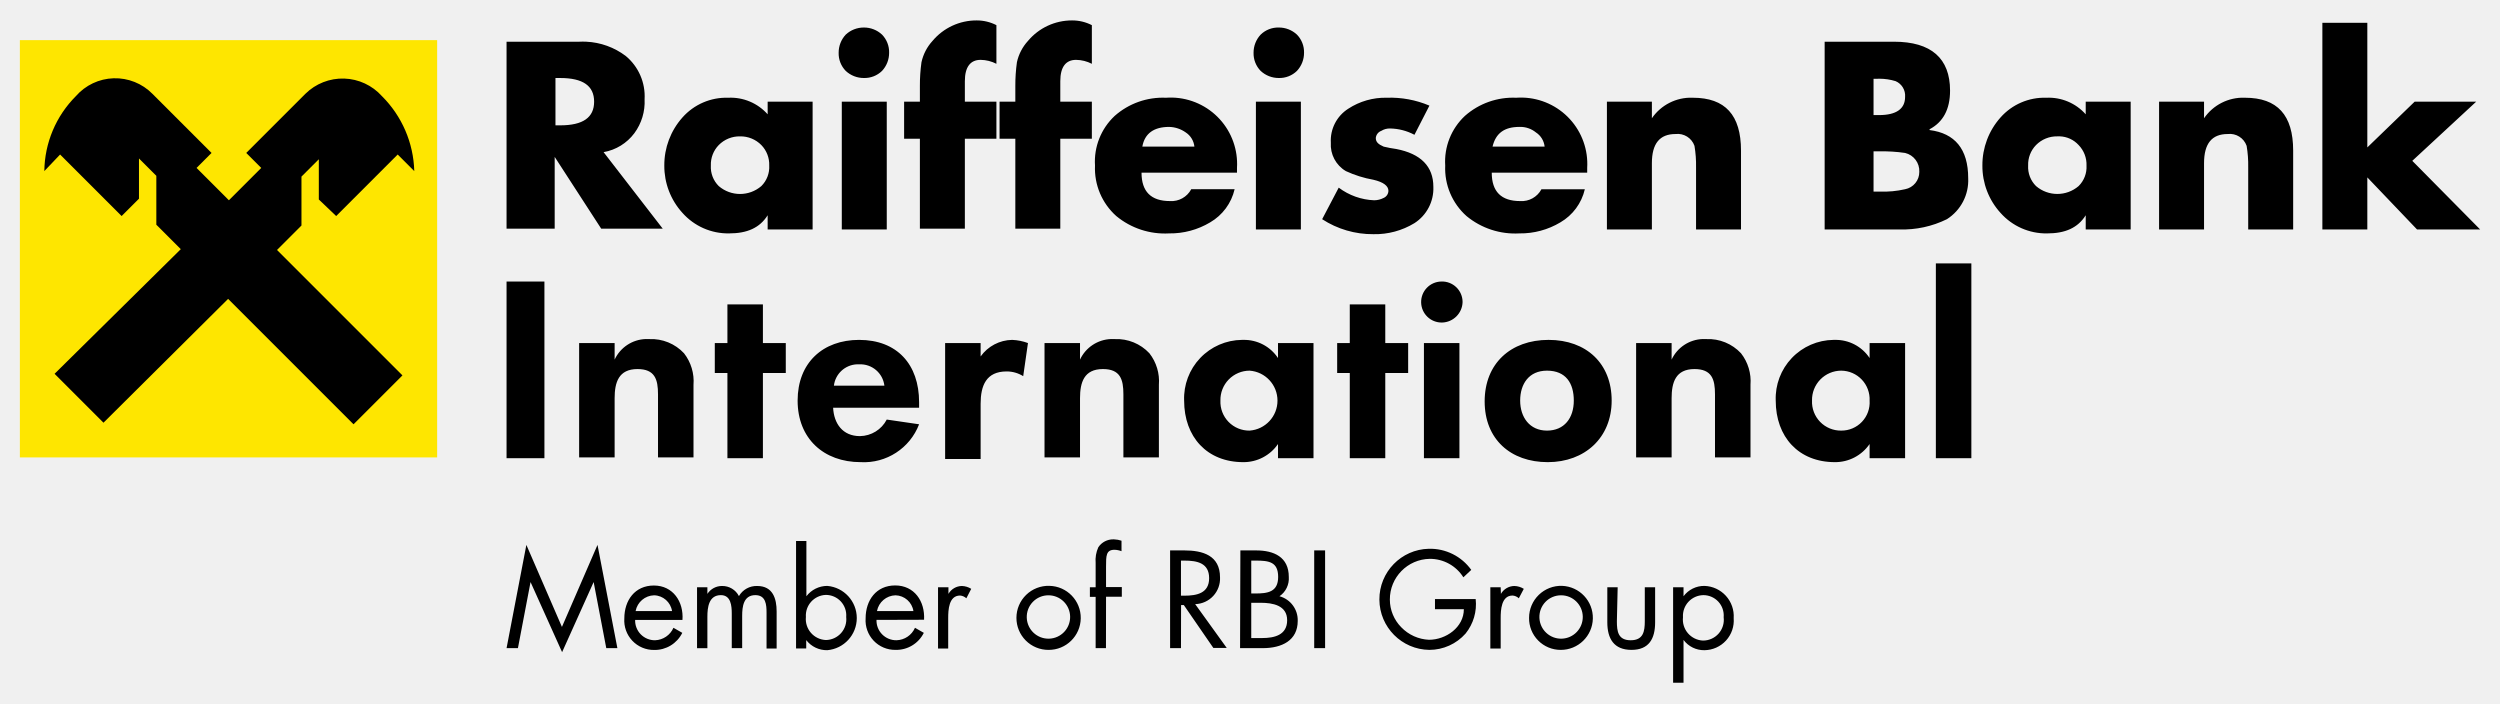
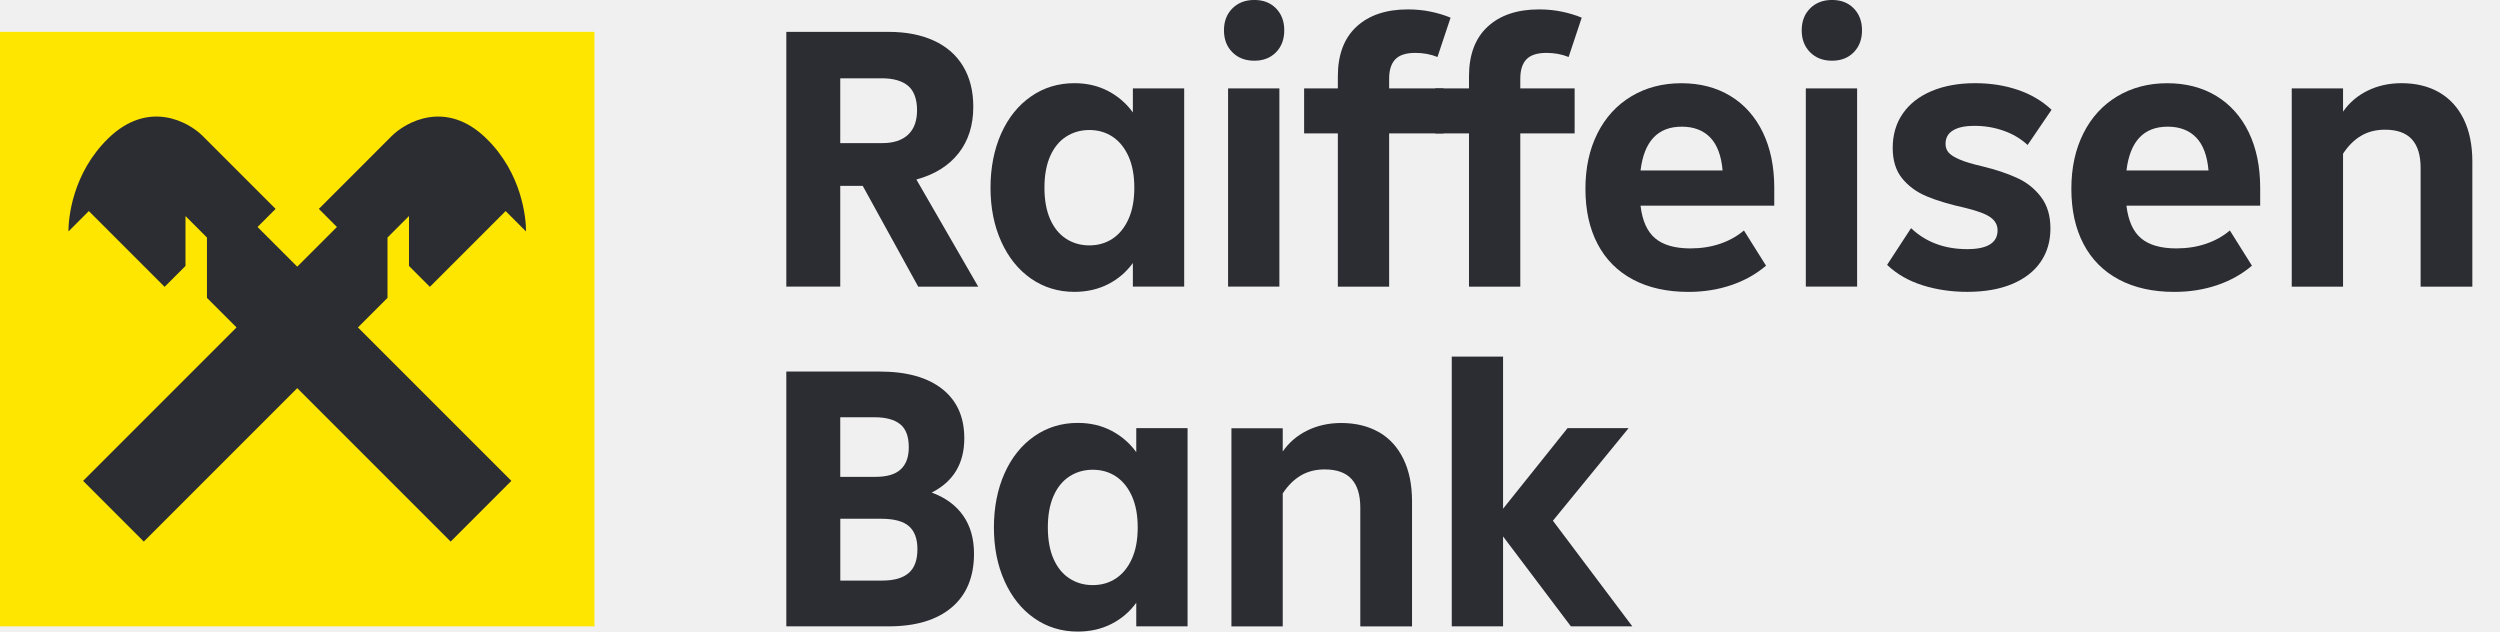
- <svg xmlns="http://www.w3.org/2000/svg" id="svg127" version="1.1" width="1024" height="288" viewBox="-2.519 -2.519 316.938 88.999">
-   <defs id="defs124">
-     <style id="style162">.cls-1{fill:#fee600;}</style>
+ <svg xmlns="http://www.w3.org/2000/svg" width="190" height="48" viewBox="0 0 190 48" fill="none">
+   <g clip-path="url(#clip0_6491_75555)">
+     <path d="M69.782 21.782L65.567 14.124H63.859V21.782H59.76V2.422H67.535C68.865 2.422 70.013 2.646 70.981 3.092C71.95 3.539 72.689 4.188 73.201 5.044C73.713 5.899 73.97 6.923 73.97 8.119C73.97 9.524 73.596 10.699 72.847 11.65C72.098 12.602 71.029 13.265 69.645 13.643L74.345 21.786H69.789L69.782 21.782ZM63.859 5.951V10.877H67.047C67.903 10.877 68.556 10.664 69.013 10.238C69.47 9.812 69.696 9.19 69.696 8.373C69.696 7.555 69.47 6.902 69.013 6.521C68.556 6.14 67.893 5.951 67.02 5.951H63.859Z" fill="#2B2D33" />
+     <path d="M86.098 6.72H89.998V21.782H86.098V19.989C85.604 20.672 84.978 21.209 84.219 21.597C83.46 21.985 82.604 22.181 81.656 22.181C80.423 22.181 79.32 21.844 78.354 21.171C77.385 20.497 76.633 19.556 76.09 18.35C75.547 17.144 75.279 15.784 75.279 14.265C75.279 12.746 75.551 11.355 76.09 10.149C76.63 8.943 77.385 8.005 78.354 7.332C79.323 6.658 80.423 6.322 81.656 6.322C82.604 6.322 83.46 6.521 84.219 6.919C84.978 7.318 85.604 7.861 86.098 8.545V6.72ZM84.559 18.137C85.071 17.797 85.477 17.295 85.769 16.642C86.064 15.986 86.208 15.196 86.208 14.265C86.208 13.334 86.061 12.544 85.769 11.887C85.473 11.235 85.071 10.733 84.559 10.393C84.047 10.053 83.46 9.881 82.793 9.881C82.127 9.881 81.536 10.053 81.013 10.393C80.491 10.733 80.089 11.235 79.804 11.887C79.519 12.544 79.378 13.334 79.378 14.265C79.378 15.196 79.519 15.986 79.804 16.642C80.089 17.295 80.491 17.797 81.013 18.137C81.536 18.481 82.13 18.649 82.793 18.649C83.456 18.649 84.047 18.477 84.559 18.137Z" fill="#2B2D33" />
+     <path d="M93.66 3.972C93.234 3.546 93.021 2.989 93.021 2.305C93.021 1.622 93.234 1.065 93.66 0.639C94.086 0.213 94.643 -0.003 95.327 -0.003C96.01 -0.003 96.56 0.21 96.979 0.639C97.395 1.065 97.604 1.622 97.604 2.305C97.604 2.989 97.395 3.546 96.979 3.972C96.56 4.398 96.01 4.614 95.327 4.614C94.643 4.614 94.086 4.401 93.66 3.972ZM97.233 21.782H93.334V6.72H97.233V21.782Z" fill="#2B2D33" />
+     <path d="M105.575 6.72H109.705V10.139H105.575V21.786H101.676V10.139H99.113V6.72H101.676V5.81C101.676 4.157 102.15 2.896 103.098 2.024C104.046 1.151 105.348 0.715 106.998 0.715C107.606 0.715 108.183 0.77 108.736 0.886C109.286 1 109.791 1.154 110.244 1.343L109.248 4.332C108.736 4.123 108.176 4.02 107.568 4.02C106.864 4.02 106.359 4.181 106.046 4.504C105.733 4.827 105.575 5.322 105.575 5.985V6.724V6.72Z" fill="#2B2D33" />
+     <path d="M115.542 6.72H119.672V10.139H115.542V21.786H111.643V10.139H109.08V6.72H111.643V5.81C111.643 4.157 112.117 2.896 113.065 2.024C114.013 1.151 115.315 0.715 116.965 0.715C117.573 0.715 118.15 0.77 118.703 0.886C119.253 1 119.758 1.154 120.211 1.343L119.215 4.332C118.703 4.123 118.143 4.02 117.535 4.02C116.831 4.02 116.326 4.181 116.013 4.504C115.7 4.827 115.542 5.322 115.542 5.985V6.724V6.72Z" fill="#2B2D33" />
+     <path d="M134.847 15.632H124.681C124.815 16.773 125.183 17.598 125.791 18.11C126.399 18.621 127.289 18.879 128.467 18.879C129.282 18.879 130.037 18.762 130.731 18.525C131.425 18.288 132.027 17.951 132.539 17.515L134.219 20.192C133.459 20.837 132.576 21.332 131.57 21.672C130.563 22.012 129.481 22.184 128.323 22.184C126.691 22.184 125.286 21.872 124.107 21.246C122.929 20.621 122.032 19.717 121.417 18.542C120.799 17.364 120.493 15.969 120.493 14.358C120.493 12.746 120.795 11.358 121.403 10.142C122.012 8.926 122.871 7.988 123.98 7.321C125.09 6.658 126.358 6.325 127.78 6.325C129.203 6.325 130.446 6.648 131.511 7.294C132.573 7.94 133.394 8.861 133.975 10.056C134.552 11.252 134.844 12.657 134.844 14.272V15.639L134.847 15.632ZM124.681 12.956H130.917C130.821 11.836 130.508 11.001 129.979 10.451C129.446 9.902 128.725 9.627 127.814 9.627C125.994 9.627 124.949 10.736 124.681 12.959V12.956Z" fill="#2B2D33" />
+     <path d="M137.568 3.972C137.142 3.546 136.929 2.989 136.929 2.305C136.929 1.622 137.142 1.065 137.568 0.639C137.994 0.213 138.551 -0.003 139.235 -0.003C139.918 -0.003 140.468 0.21 140.887 0.639C141.303 1.065 141.513 1.622 141.513 2.305C141.513 2.989 141.303 3.546 140.887 3.972C140.468 4.398 139.918 4.614 139.235 4.614C138.551 4.614 137.994 4.401 137.568 3.972ZM141.141 21.782H137.242V6.72H141.141V21.782Z" fill="#2B2D33" />
+     <path d="M146.123 21.683C145.058 21.349 144.158 20.834 143.419 20.13L145.24 17.34C146.36 18.401 147.783 18.934 149.511 18.934C150.27 18.934 150.844 18.817 151.232 18.577C151.62 18.34 151.816 17.982 151.816 17.508C151.816 17.11 151.641 16.783 151.291 16.526C150.94 16.268 150.298 16.027 149.37 15.801C148.174 15.536 147.192 15.241 146.422 14.918C145.653 14.595 145.031 14.138 144.557 13.55C144.083 12.963 143.845 12.193 143.845 11.245C143.845 10.238 144.103 9.366 144.615 8.627C145.127 7.888 145.859 7.318 146.807 6.919C147.755 6.521 148.858 6.322 150.109 6.322C151.284 6.322 152.373 6.493 153.369 6.834C154.366 7.174 155.214 7.679 155.918 8.342L154.098 11.018C153.586 10.544 152.978 10.183 152.277 9.936C151.576 9.689 150.844 9.565 150.085 9.565C149.325 9.565 148.813 9.678 148.432 9.909C148.051 10.135 147.862 10.479 147.862 10.932C147.862 11.197 147.941 11.42 148.102 11.602C148.264 11.784 148.542 11.956 148.944 12.128C149.346 12.3 149.913 12.468 150.652 12.64C151.675 12.887 152.558 13.183 153.3 13.523C154.043 13.863 154.647 14.347 155.121 14.976C155.596 15.601 155.833 16.398 155.833 17.367C155.833 18.336 155.585 19.181 155.09 19.903C154.596 20.624 153.874 21.184 152.926 21.583C151.978 21.982 150.837 22.181 149.507 22.181C148.312 22.181 147.182 22.016 146.12 21.683H146.123Z" fill="#2B2D33" />
+     <path d="M171.778 15.632H161.611C161.745 16.773 162.113 17.598 162.721 18.11C163.329 18.621 164.219 18.879 165.397 18.879C166.212 18.879 166.968 18.762 167.662 18.525C168.356 18.288 168.957 17.951 169.469 17.515L171.149 20.192C170.389 20.837 169.507 21.332 168.5 21.672C167.493 22.012 166.411 22.184 165.253 22.184C163.621 22.184 162.216 21.872 161.038 21.246C159.859 20.621 158.962 19.717 158.347 18.542C157.729 17.364 157.423 15.969 157.423 14.358C157.423 12.746 157.726 11.358 158.334 10.142C158.942 8.926 159.801 7.988 160.91 7.321C162.02 6.658 163.288 6.325 164.71 6.325C166.133 6.325 167.376 6.648 168.441 7.294C169.503 7.94 170.324 8.861 170.905 10.056C171.482 11.252 171.774 12.657 171.774 14.272V15.639L171.778 15.632ZM161.611 12.956H167.847C167.751 11.836 167.438 11.001 166.909 10.451C166.377 9.902 165.655 9.627 164.745 9.627C162.924 9.627 161.879 10.736 161.611 12.959V12.956Z" fill="#2B2D33" />
+     <path d="M185.376 7.019C186.183 7.483 186.805 8.163 187.242 9.056C187.678 9.95 187.898 11.022 187.898 12.276V21.786H183.967V12.76C183.967 11.791 183.744 11.066 183.297 10.582C182.851 10.098 182.174 9.857 181.26 9.857C180.576 9.857 179.975 10.008 179.453 10.314C178.931 10.62 178.47 11.073 178.072 11.681V21.789H174.172V6.72H178.072V8.486C178.546 7.802 179.168 7.27 179.937 6.892C180.707 6.514 181.566 6.322 182.514 6.322C183.614 6.322 184.569 6.555 185.376 7.019Z" fill="#2B2D33" />
+     <path d="M73.201 39.188C73.751 39.974 74.025 40.94 74.025 42.077C74.025 43.843 73.459 45.207 72.332 46.162C71.201 47.12 69.604 47.602 67.535 47.602H59.76V28.238H66.852C68.903 28.238 70.487 28.678 71.607 29.561C72.727 30.444 73.287 31.691 73.287 33.306C73.287 35.223 72.462 36.6 70.809 37.435C71.854 37.817 72.651 38.401 73.201 39.188ZM63.859 31.711V36.24H66.536C67.408 36.24 68.051 36.051 68.456 35.669C68.865 35.291 69.068 34.731 69.068 33.989C69.068 33.175 68.848 32.591 68.411 32.237C67.975 31.887 67.319 31.711 66.446 31.711H63.856H63.859ZM67.047 44.124C67.941 44.124 68.607 43.936 69.054 43.554C69.501 43.176 69.724 42.568 69.724 41.733C69.724 40.953 69.511 40.376 69.085 39.995C68.659 39.617 67.951 39.425 66.965 39.425H63.863V44.124H67.051H67.047Z" fill="#2B2D33" />
+     <path d="M86.356 32.539H90.255V47.602H86.356V45.808C85.861 46.492 85.236 47.028 84.477 47.416C83.717 47.804 82.862 48 81.914 48C80.68 48 79.577 47.663 78.612 46.99C77.643 46.316 76.891 45.375 76.348 44.169C75.805 42.963 75.537 41.603 75.537 40.084C75.537 38.566 75.808 37.174 76.348 35.968C76.887 34.762 77.643 33.824 78.612 33.151C79.581 32.478 80.68 32.141 81.914 32.141C82.862 32.141 83.717 32.34 84.477 32.739C85.236 33.137 85.861 33.68 86.356 34.364V32.539ZM84.817 43.956C85.329 43.616 85.734 43.114 86.026 42.462C86.322 41.806 86.466 41.015 86.466 40.084C86.466 39.153 86.318 38.363 86.026 37.707C85.731 37.054 85.329 36.552 84.817 36.212C84.305 35.872 83.717 35.7 83.051 35.7C82.384 35.7 81.793 35.872 81.271 36.212C80.749 36.552 80.347 37.054 80.062 37.707C79.777 38.363 79.636 39.153 79.636 40.084C79.636 41.015 79.777 41.806 80.062 42.462C80.347 43.114 80.749 43.616 81.271 43.956C81.793 44.3 82.388 44.468 83.051 44.468C83.714 44.468 84.305 44.296 84.817 43.956Z" fill="#2B2D33" />
+     <path d="M104.792 32.838C105.599 33.302 106.221 33.982 106.657 34.876C107.094 35.769 107.314 36.841 107.314 38.095V47.605H103.383V38.579C103.383 37.611 103.16 36.886 102.713 36.401C102.267 35.917 101.59 35.676 100.676 35.676C99.992 35.676 99.391 35.827 98.869 36.133C98.347 36.439 97.886 36.892 97.488 37.501V47.608H93.588V32.546H97.488V34.312C97.962 33.629 98.584 33.096 99.353 32.718C100.123 32.34 100.982 32.148 101.93 32.148C103.029 32.148 103.985 32.381 104.792 32.845V32.838Z" fill="#2B2D33" />
+     <path d="M118.019 39.572L124.056 47.602H119.387L114.233 40.768V47.602H110.334V27.101H114.233V38.662L119.133 32.539H123.774L118.023 39.572H118.019Z" fill="#2B2D33" />
+     <path d="M45.179 2.419H0V47.602H45.179V2.419Z" fill="#FEE600" />
+     <path fill-rule="evenodd" clip-rule="evenodd" d="M32.67 21.799L38.428 16.041L39.967 17.581L39.978 17.57C39.978 16.581 39.686 13.179 36.954 10.517C33.897 7.535 30.835 9.28 29.777 10.331L24.232 15.876L25.606 17.251L22.59 20.267L19.573 17.251L20.947 15.876L15.402 10.331C14.348 9.276 11.286 7.535 8.225 10.517C5.494 13.179 5.202 16.581 5.202 17.57L5.212 17.581L6.751 16.041L12.509 21.799L14.097 20.212V16.419L15.729 18.051V22.638L17.976 24.885L6.315 36.545L10.929 41.16L22.59 29.499L34.25 41.16L38.864 36.545L27.204 24.885L29.451 22.638V18.051L31.083 16.419V20.212L32.67 21.799Z" fill="#2B2D33" />
+   </g>
+   <defs>
+     <clipPath id="clip0_6491_75555">
+       <rect width="187.894" height="48" fill="white" />
+     </clipPath>
  </defs>
-   <polygon style="fill:#fee600;fill-opacity:1" id="polygon13" points="52.9,55.4 0,55.4 0,2.5 52.9,2.5 " class="cls-1" transform="translate(0,8.3265895e-5)" />
-   <path id="path17" d="m 26.4,35.3 15.9,15.9 6.2,-6.2 -15.9,-15.9 3.1,-3.1 v -6.2 l 2.2,-2.2 v 5.1 l 2.2,2.1 7.8,-7.8 2.1,2.1 a 13.92,13.92 0 0 0 -4.1,-9.5 6.7,6.7 0 0 0 -9.7,-0.3 l -7.5,7.5 1.9,1.9 -4.1,4.1 -4.1,-4.1 1.9,-1.9 -7.5,-7.5 a 6.62,6.62 0 0 0 -9.7,0.3 13.66,13.66 0 0 0 -4,9.5 l 2,-2.1 7.8,7.8 2.2,-2.2 v -5.1 l 2.2,2.2 v 6.2 l 3.1,3.1 -16,15.8 6.2,6.2 z" />
-   <path id="path19" d="M 121.301,8.3265895e-5 A 7.26,7.26 0 0 0 115.699,2.6 a 5.85,5.85 0 0 0 -1.398,2.701 21.13,21.13 0 0 0 -0.201,3 v 2 h -2 v 4.699 h 2 v 11.4 h 5.701 v -11.4 h 4 v -4.699 h -4 V 7.699 c 0,-1.8 0.7,-2.699 2,-2.699 a 4.47,4.47 0 0 1 2,0.5 V 0.6 a 5.42,5.42 0 0 0 -2.5,-0.6 z m 12.1,0 A 7.26,7.26 0 0 0 127.801,2.6 a 5.85,5.85 0 0 0 -1.4,2.701 21.13,21.13 0 0 0 -0.201,3 v 2 h -2 v 4.699 h 2 v 11.4 h 5.701 v -11.4 h 4 v -4.699 h -4 V 7.699 c 0,-1.8 0.7,-2.699 2,-2.699 a 4.47,4.47 0 0 1 2,0.5 V 0.6 a 5.42,5.42 0 0 0 -2.5,-0.6 z M 291.9,0.301 V 26.5 h 5.699 v -6.6 l 6.301,6.6 h 8 l -8.6,-8.699 8.1,-7.5 h -7.801 l -6,5.799 V 0.301 Z M 107,0.9 a 3.34,3.34 0 0 0 -2.301,0.9 3.34,3.34 0 0 0 -0.898,2.299 3.17,3.17 0 0 0 0.898,2.301 3.34,3.34 0 0 0 2.301,0.9 3.17,3.17 0 0 0 2.301,-0.9 3.34,3.34 0 0 0 0.898,-2.301 3.17,3.17 0 0 0 -0.898,-2.299 A 3.34,3.34 0 0 0 107,0.9 Z m 52.6,0 a 3.17,3.17 0 0 0 -2.299,0.9 3.34,3.34 0 0 0 -0.9,2.299 3.17,3.17 0 0 0 0.9,2.301 3.34,3.34 0 0 0 2.299,0.9 3.17,3.17 0 0 0 2.301,-0.9 3.34,3.34 0 0 0 0.9,-2.301 3.17,3.17 0 0 0 -0.9,-2.299 3.34,3.34 0 0 0 -2.301,-0.9 z M 71.799,2.697 a 9,9 0 0 0 -0.898,0.002 H 61.699 V 26.401 h 6.102 v -9.1 l 5.898,9.1 H 81.5 L 74,16.699 a 6.21,6.21 0 0 0 3.9,-2.398 6.68,6.68 0 0 0 1.299,-4.301 6.64,6.64 0 0 0 -2.398,-5.5 9,9 0 0 0 -5.002,-1.803 z m 157.002,0.002 V 26.5 h 9.5 a 12.71,12.71 0 0 0 6,-1.301 A 5.83,5.83 0 0 0 247,20 c 0,-3.7 -1.7,-5.7 -4.9,-6.1 v -0.1 c 1.7,-0.9 2.6,-2.5 2.6,-4.9 0,-4.1 -2.4,-6.201 -7.1,-6.201 z M 67.9,7.301 H 68.5 c 2.9,0 4.301,1 4.301,3 0,2 -1.401,3 -4.301,3 H 67.9 V 7.401 Z m 167.83,0.09 a 7,7 0 0 1 2.07,0.309 2,2 0 0 1 1.199,2 c 0,1.5 -1.101,2.301 -3.301,2.301 H 235 V 7.401 h 0.4 a 7,7 0 0 1 0.33,-0.01 z m -89.59,2.393 a 8.42,8.42 0 0 0 -0.84,0.018 9.2,9.2 0 0 0 -6.5,2.299 7.93,7.93 0 0 0 -2.5,6.301 8.09,8.09 0 0 0 2.699,6.4 9.67,9.67 0 0 0 6.699,2.199 9.85,9.85 0 0 0 5.201,-1.4 A 6.57,6.57 0 0 0 154,21.401 h -5.5 a 2.84,2.84 0 0 1 -2.699,1.5 c -2.4,0 -3.602,-1.2 -3.602,-3.6 h 12.102 v -0.602 a 8.42,8.42 0 0 0 -8.16,-8.916 z m 44.4,0 a 8.42,8.42 0 0 0 -0.842,0.018 9.2,9.2 0 0 0 -6.5,2.299 7.93,7.93 0 0 0 -2.5,6.301 8.09,8.09 0 0 0 2.701,6.4 9.67,9.67 0 0 0 6.699,2.199 9.85,9.85 0 0 0 5.201,-1.4 6.57,6.57 0 0 0 3.1,-4.199 h -5.5 a 2.84,2.84 0 0 1 -2.701,1.5 c -2.4,0 -3.6,-1.2 -3.6,-3.6 h 12.1 v -0.602 a 8.42,8.42 0 0 0 -8.158,-8.916 z m 21.49,0.014 a 6,6 0 0 0 -5.131,2.604 v -2.1 h -5.701 v 16.199 h 5.701 v -8.4 c 0,-2.5 1,-3.699 3,-3.699 a 2.26,2.26 0 0 1 2.4,1.5 14.68,14.68 0 0 1 0.199,2.699 v 7.9 h 5.699 v -10 c 0,-4.5 -2,-6.699 -6.1,-6.699 a 6,6 0 0 0 -0.068,-0.004 z m 70,0 a 6,6 0 0 0 -5.131,2.604 v -2.1 h -5.701 v 16.199 h 5.701 v -8.4 c 0,-2.5 1,-3.699 3,-3.699 a 2.26,2.26 0 0 1 2.4,1.5 14.68,14.68 0 0 1 0.199,2.699 v 7.9 h 5.699 v -10 c 0,-4.5 -2,-6.699 -6.1,-6.699 a 6,6 0 0 0 -0.068,-0.004 z m -108.758,0.002 a 8.58,8.58 0 0 0 -4.873,1.4 4.78,4.78 0 0 0 -2.201,4.301 3.89,3.89 0 0 0 1.9,3.6 14.28,14.28 0 0 0 3.5,1.1 c 1.3,0.3 1.9,0.8 1.9,1.4 a 1,1 0 0 1 -0.6,0.9 2.66,2.66 0 0 1 -1.201,0.301 8,8 0 0 1 -4.5,-1.602 l -2.1,4 a 11.73,11.73 0 0 0 6.5,1.9 9.6,9.6 0 0 0 5.201,-1.4 5.23,5.23 0 0 0 2.398,-4.6 c 0,-2.6 -1.599,-4.199 -4.699,-4.799 a 15.52,15.52 0 0 1 -1.6,-0.301 c -0.7,-0.3 -1,-0.6 -1,-1.1 a 1.07,1.07 0 0 1 0.699,-0.9 2,2 0 0 1 1.1,-0.301 6.81,6.81 0 0 1 3.102,0.801 l 1.898,-3.699 a 12.71,12.71 0 0 0 -5.398,-1 8.58,8.58 0 0 0 -0.027,-0.002 z m -83.473,0.002 A 7.43,7.43 0 0 0 84,12.301 a 9.07,9.07 0 0 0 -2.301,6.1 8.82,8.82 0 0 0 2.301,6 7.73,7.73 0 0 0 5.9,2.6 c 2.3,0 3.9,-0.701 4.9,-2.301 v 1.801 H 100.5 v -16.199 h -5.699 v 1.6 a 6.28,6.28 0 0 0 -5,-2.1 z m 167.1,0 a 7.43,7.43 0 0 0 -5.801,2.5 9.07,9.07 0 0 0 -2.299,6.1 8.82,8.82 0 0 0 2.299,6 7.73,7.73 0 0 0 5.9,2.6 c 2.3,0 3.9,-0.701 4.9,-2.301 v 1.801 h 5.699 v -16.199 h -5.699 v 1.6 a 6.28,6.28 0 0 0 -5,-2.1 z M 104.199,10.301 v 16.199 h 5.701 v -16.199 z m 52.5,0 v 16.199 h 5.701 v -16.199 z m 33.465,3.197 a 3.14,3.14 0 0 1 2.035,0.701 2.45,2.45 0 0 1 1.102,1.801 h -6.602 c 0.4,-1.7 1.5,-2.5 3.4,-2.5 a 3.14,3.14 0 0 1 0.064,-0.002 z m -44.465,0.002 a 3.77,3.77 0 0 1 2.102,0.699 2.45,2.45 0 0 1 1.1,1.801 h -6.6 c 0.3,-1.7 1.498,-2.5 3.398,-2.5 z m 112.902,1.195 a 3.39,3.39 0 0 1 2.398,1.105 3.54,3.54 0 0 1 1,2.6 3.39,3.39 0 0 1 -1,2.6 4.15,4.15 0 0 1 -5.4,0 3.39,3.39 0 0 1 -1,-2.6 3.54,3.54 0 0 1 1,-2.6 3.69,3.69 0 0 1 2.701,-1.102 3.39,3.39 0 0 1 0.301,-0.004 z m -167.301,0.004 A 3.69,3.69 0 0 1 94,15.801 a 3.54,3.54 0 0 1 1,2.6 3.39,3.39 0 0 1 -1,2.6 4.14,4.14 0 0 1 -5.4,0 3.39,3.39 0 0 1 -1,-2.6 3.54,3.54 0 0 1 1,-2.6 3.69,3.69 0 0 1 2.701,-1.102 z M 235,16.6 h 0.699 a 19.62,19.62 0 0 1 3.301,0.201 2.35,2.35 0 0 1 1.801,2.398 2.22,2.22 0 0 1 -1.801,2.201 12.22,12.22 0 0 1 -3.199,0.299 H 235 Z m 7.9,14.201 v 24.699 h 4.5 v -24.699 z m -181.201,2.299 v 22.4 H 66.5 v -22.4 z m 118.492,0.002 a 2.6,2.6 0 0 0 0.109,5.199 2.67,2.67 0 0 0 2.6,-2.602 2.6,2.6 0 0 0 -2.709,-2.598 z m -90.492,2.898 v 4.9 h -1.6 v 3.799 h 1.6 v 10.801 h 4.5 v -10.801 h 2.9 v -3.799 h -2.9 v -4.9 z m 78.9,0 v 4.9 H 167 v 3.799 h 1.6 v 10.801 h 4.5 V 44.7 H 176 v -3.799 h -2.9 v -4.9 z m -89.26,4.393 a 4.52,4.52 0 0 0 -3.939,2.607 v -2.1 h -4.5 v 14.5 h 4.5 v -7.5 c 0,-2 0.5,-3.701 2.9,-3.701 2.2,0 2.6,1.301 2.6,3.201 v 8 h 4.5 v -9.201 a 5.76,5.76 0 0 0 -1.201,-4 5.67,5.67 0 0 0 -4.398,-1.799 4.52,4.52 0 0 0 -0.461,-0.008 z m 59,0 a 4.52,4.52 0 0 0 -3.939,2.607 v -2.1 h -4.5 v 14.5 h 4.5 v -7.5 c 0,-2 0.5,-3.701 2.9,-3.701 2.2,0 2.6,1.301 2.6,3.201 v 8 h 4.5 v -9.201 a 5.76,5.76 0 0 0 -1.201,-4 5.67,5.67 0 0 0 -4.398,-1.799 4.52,4.52 0 0 0 -0.461,-0.008 z m 75,0 a 4.52,4.52 0 0 0 -3.939,2.607 v -2.1 h -4.5 v 14.5 h 4.5 v -7.5 c 0,-2 0.5,-3.701 2.9,-3.701 2.2,0 2.6,1.301 2.6,3.201 v 8 h 4.5 v -9.201 a 5.76,5.76 0 0 0 -1.201,-4 5.67,5.67 0 0 0 -4.398,-1.799 4.52,4.52 0 0 0 -0.461,-0.008 z m -106.939,0.107 c -4.6,0 -7.801,2.899 -7.801,7.699 0,4.8 3.3,7.801 8,7.801 A 7.49,7.49 0 0 0 114,51.2 l -4.1,-0.6 A 3.89,3.89 0 0 1 106.5,52.7 c -2.2,0 -3.3,-1.6 -3.4,-3.6 H 114 v -0.699 c 0,-4.8 -2.8,-7.9 -7.6,-7.9 z m 19.4,0 a 5,5 0 0 0 -4,2.1 v -1.699 h -4.5 v 14.699 h 4.5 v -7 c 0,-2.3 0.699,-4.1 3.299,-4.1 a 3.94,3.94 0 0 1 2.1,0.6 l 0.602,-4.199 a 6.47,6.47 0 0 0 -2,-0.4 z m 29.129,0 a 7.41,7.41 0 0 0 -7.33,7.699 c 0,4.6 2.9,7.801 7.5,7.801 A 5.28,5.28 0 0 0 159.5,53.7 v 1.801 h 4.5 v -14.6 h -4.5 v 1.9 a 5.15,5.15 0 0 0 -4.4,-2.301 7.41,7.41 0 0 0 -0.17,0 z m 38.871,0 c -4.8,0 -8.102,3.001 -8.102,7.801 0,4.8 3.3,7.699 8,7.699 4.7,0 8.102,-3.101 8.102,-7.801 0,-4.7 -3.2,-7.699 -8,-7.699 z m 36.129,0 a 7.41,7.41 0 0 0 -7.33,7.699 c 0,4.6 2.9,7.801 7.5,7.801 A 5.28,5.28 0 0 0 234.5,53.7 v 1.801 h 4.5 v -14.6 h -4.5 v 1.9 a 5.15,5.15 0 0 0 -4.4,-2.301 7.41,7.41 0 0 0 -0.17,0 z M 178,40.901 v 14.6 h 4.5 v -14.6 z m -71.906,2.699 a 3.07,3.07 0 0 1 0.307,0 3.07,3.07 0 0 1 3.199,2.701 h -6.4 a 3.07,3.07 0 0 1 2.895,-2.701 z m 49.807,0.801 a 3.81,3.81 0 0 1 0,7.6 3.65,3.65 0 0 1 -3.701,-3.801 3.71,3.71 0 0 1 3.701,-3.799 z m 37.699,0 c 2.4,0 3.4,1.599 3.4,3.799 0,2.2 -1.2,3.801 -3.4,3.801 -2.2,0 -3.4,-1.701 -3.4,-3.801 0,-2.1 1.1,-3.799 3.4,-3.799 z m 37.301,0 a 3.63,3.63 0 0 1 3.6,3.799 3.57,3.57 0 0 1 -3.6,3.801 3.65,3.65 0 0 1 -3.701,-3.801 3.71,3.71 0 0 1 3.701,-3.799 z" />
-   <path id="path73" d="m 138.631,65.787 a 2.25,2.25 0 0 0 -1.91,1.002 4,4 0 0 0 -0.34,2 v 3.07 h -0.73 v 1.221 h 0.73 v 6.5 h 1.309 l 0.01,-6.52 h 2 v -1.221 h -2 v -2.609 c 0,-1.36 3.1e-4,-2.121 1.07,-2.121 a 2.66,2.66 0 0 1 0.891,0.18 v -1.328 a 3.16,3.16 0 0 0 -0.939,-0.172 2.25,2.25 0 0 0 -0.09,-0.002 z m -40.23,0.213 v 13.619 h 1.289 v -1.059 a 3.29,3.29 0 0 0 2.67,1.279 4.09,4.09 0 0 0 0,-8.15 3.33,3.33 0 0 0 -2.648,1.311 v -7 z m -34.189,0.49 -2.512,13.09 h 1.441 l 1.6,-8.381 4,8.891 4,-8.891 1.6,8.381 H 75.75 l -2.52,-13.09 -4.51,10.4 z m 114.408,0.492 a 6.41,6.41 0 0 0 0.07,12.818 6.14,6.14 0 0 0 4.59,-2.07 5.93,5.93 0 0 0 1.281,-4.371 h -5.16 v 1.281 h 3.66 c 0,2.3 -2.27,3.879 -4.42,3.879 a 5.2,5.2 0 0 1 -3.51,-1.58 5,5 0 0 1 -1.451,-3.5 5.14,5.14 0 0 1 5.061,-5.18 5,5 0 0 1 4.26,2.34 l 1,-0.939 a 6.41,6.41 0 0 0 -5.381,-2.678 z m -32.799,0.207 v 12.391 h 1.379 l 0.012,-5.461 h 0.35 l 3.74,5.432 H 153 l -4,-5.551 a 3.24,3.24 0 0 0 3.15,-3.391 c 0,-2.79 -2.191,-3.42 -4.541,-3.42 z m 8.91,0 -0.041,12.391 h 2.871 c 2.44,0 4.439,-0.979 4.439,-3.449 a 3.14,3.14 0 0 0 -2.311,-3.131 2.73,2.73 0 0 0 1.18,-2.449 c 0,-2.53 -1.889,-3.361 -4.139,-3.361 z m 9.359,0 v 12.391 h 1.381 v -12.391 z m -16.891,1.291 h 0.41 c 1.66,0 3.16,0.31 3.16,2.23 0,1.92 -1.579,2.219 -3.139,2.219 h -0.432 z m 8.91,0 h 0.541 c 1.69,0 2.869,0.15 2.869,2.07 0,1.92 -1.329,2.1 -2.889,2.1 h -0.521 z m -45.139,3.15 c -2.42,0 -3.75,1.89 -3.75,4.17 a 3.74,3.74 0 0 0 3.779,4 3.9,3.9 0 0 0 3.6,-2.16 l -1.119,-0.641 a 2.64,2.64 0 0 1 -2.35,1.58 2.5,2.5 0 0 1 -2.531,-2.58 l 6.031,-0.019 c 0.13,-2.35 -1.24,-4.35 -3.66,-4.35 z m -30.59,0.01 c -2.42,0 -3.75,1.89 -3.75,4.17 a 3.74,3.74 0 0 0 3.779,4 3.9,3.9 0 0 0 3.57,-2.17 l -1.121,-0.641 A 2.64,2.64 0 0 1 80.529,78.58 2.5,2.5 0 0 1 78,76 h 6 c 0.17,-2.3 -1.199,-4.359 -3.619,-4.359 z m 50.137,0.041 a 4.06,4.06 0 0 0 -4.178,4.059 4.05,4.05 0 0 0 4.061,4.061 4.06,4.06 0 0 0 0.117,-8.119 z m 64.992,0 a 4.06,4.06 0 0 0 -4.18,4.059 4,4 0 0 0 4,4.061 4.061,4.061 0 0 0 0.18,-8.119 z m 18.061,0.008 a 3.26,3.26 0 0 0 -2.66,1.311 v -1.141 h -1.32 v 12.102 h 1.32 v -5.422 a 3.24,3.24 0 0 0 2.65,1.301 3.76,3.76 0 0 0 3.709,-4.061 3.84,3.84 0 0 0 -3.699,-4.09 z m -124.553,0.01 a 2.2,2.2 0 0 0 -1.857,1 v -0.84 h -1.311 v 7.73 h 1.311 v -4 c 0,-1.16 0.169,-2.73 1.709,-2.73 1.27,0 1.381,1.34 1.381,2.34 v 4.381 h 1.32 v -4.09 c 0,-1.16 0.16,-2.631 1.67,-2.631 1.35,0 1.42,1.24 1.42,2.24 v 4.531 h 1.279 v -4.701 c 0,-1.62 -0.469,-3.23 -2.469,-3.23 a 2.58,2.58 0 0 0 -2.311,1.281 2.36,2.36 0 0 0 -2.141,-1.281 2.2,2.2 0 0 1 -0.002,0 z m 30.412,0 a 2,2 0 0 0 -1.709,1 v -0.84 h -1.32 v 7.771 h 1.289 v -3.861 c 0,-1 0.06,-2.859 1.51,-2.859 a 1.33,1.33 0 0 1 0.791,0.35 l 0.619,-1.199 a 2.36,2.36 0 0 0 -1.18,-0.361 z m 70.041,0 a 2,2 0 0 0 -1.711,1 l -0.029,-0.84 h -1.311 v 7.771 h 1.311 v -3.861 c 0,-1 0.07,-2.859 1.51,-2.859 a 1.28,1.28 0 0 1 0.789,0.35 l 0.631,-1.199 a 2.37,2.37 0 0 0 -1.189,-0.361 z m 11.779,0.16 v 4.451 c 0,2.06 0.831,3.49 3.061,3.49 2.23,0 3,-1.43 3,-3.49 v -4.451 H 206 v 4.311 c 0,1.29 -0.189,2.41 -1.789,2.41 -1.6,0 -1.75,-1.12 -1.75,-2.41 l 0.1,-4.311 z m -99.09,0.971 a 2.59,2.59 0 0 1 2.6,2.801 2.63,2.63 0 0 1 -2.58,2.92 2.66,2.66 0 0 1 -2.531,-2.92 2.62,2.62 0 0 0 0.002,0.01 v -0.031 a 2.66,2.66 0 0 0 -0.002,0.018 2.62,2.62 0 0 1 2.512,-2.797 z m 111.25,0.029 a 2.58,2.58 0 0 1 2.59,2.801 2.63,2.63 0 0 1 -2.631,2.959 2.67,2.67 0 0 1 -2.529,-2.939 v -0.039 a 2.63,2.63 0 0 1 2.57,-2.781 z m -133,0.021 a 2.36,2.36 0 0 1 2.27,2 h -4.619 a 2.46,2.46 0 0 1 2.35,-2 z m 30.6,0 a 2.36,2.36 0 0 1 2.27,2 h -4.619 a 2.46,2.46 0 0 1 2.35,-2 z m 19.391,0 a 2.75,2.75 0 1 1 -2.75,2.859 v -0.019 a 2.74,2.74 0 0 1 2.75,-2.84 z m 64.98,0 a 2.75,2.75 0 1 1 -2.74,2.859 v -0.019 a 2.74,2.74 0 0 1 2.74,-2.84 z m -39.271,0.949 h 1.201 c 1.51,0 3.35,0.319 3.35,2.209 0,1.89 -1.63,2.262 -3.17,2.262 h -1.381 z" />
</svg>
